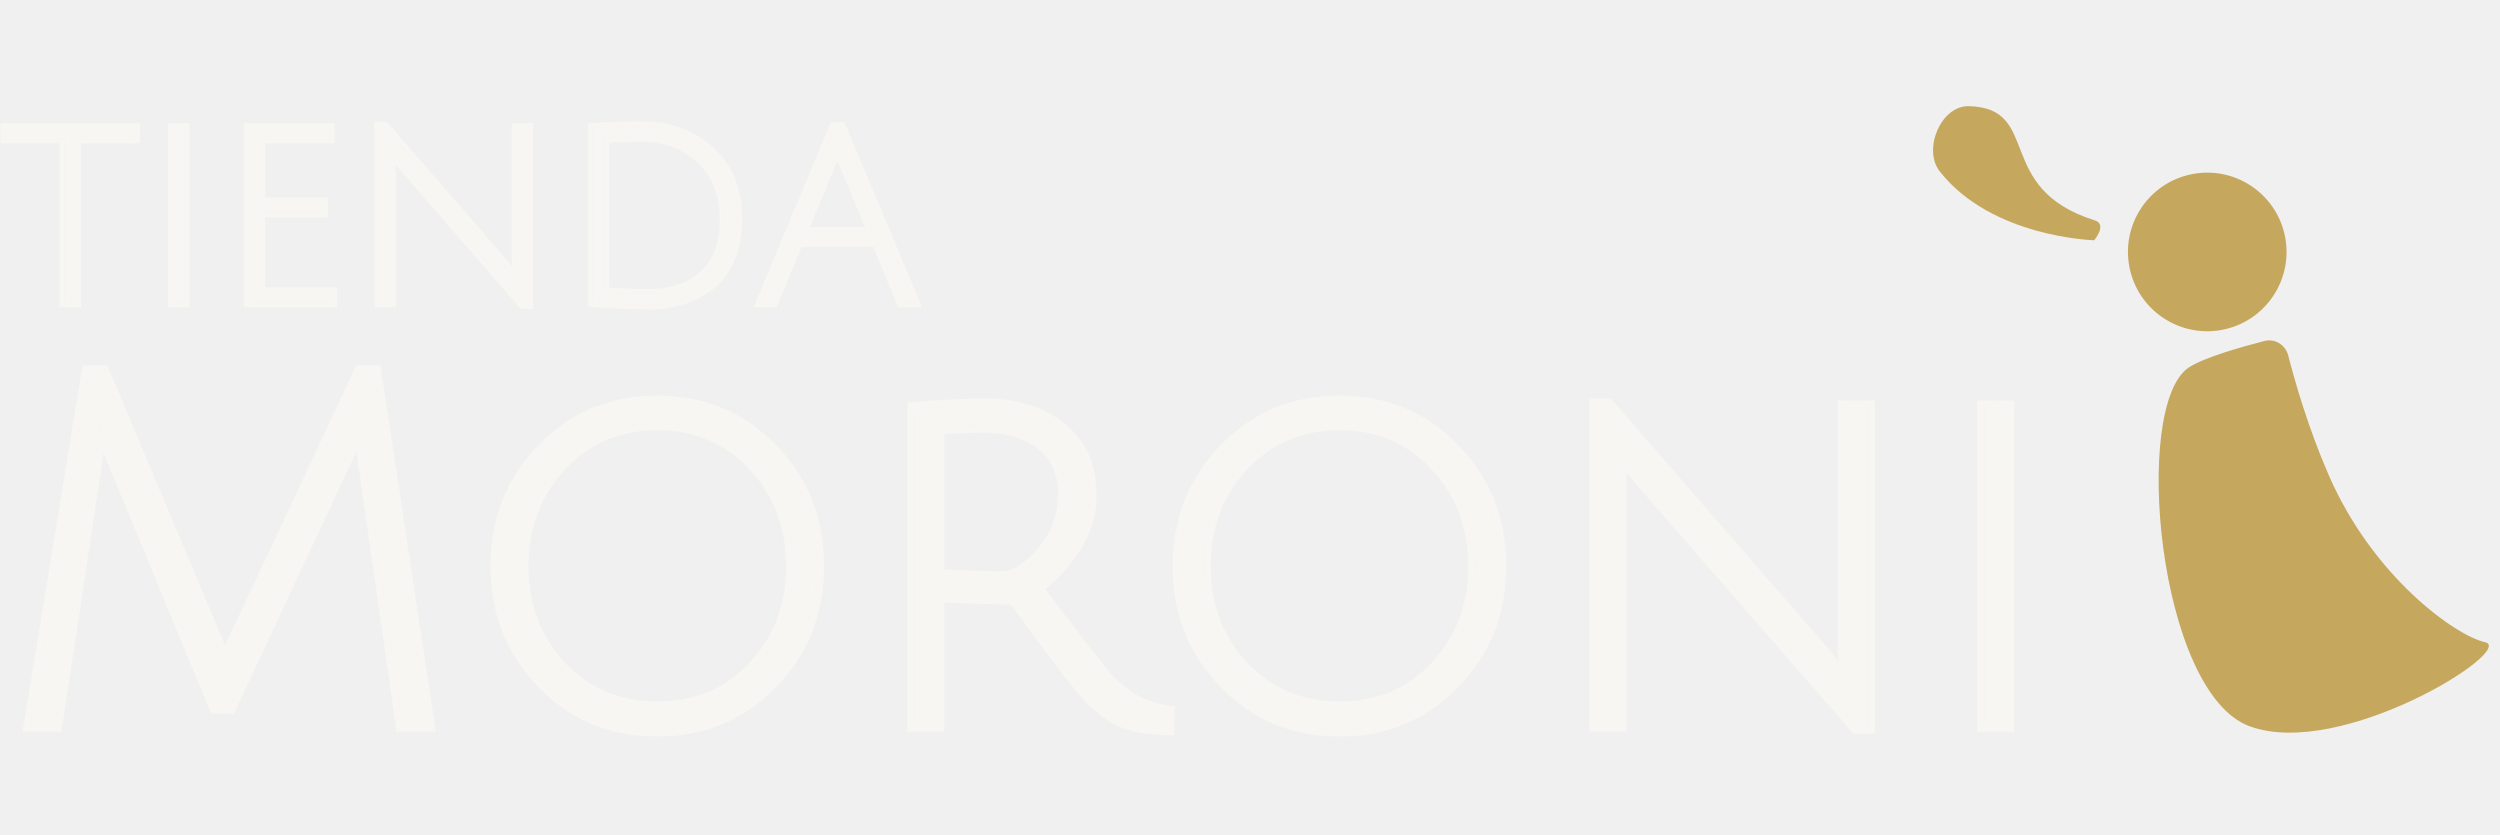
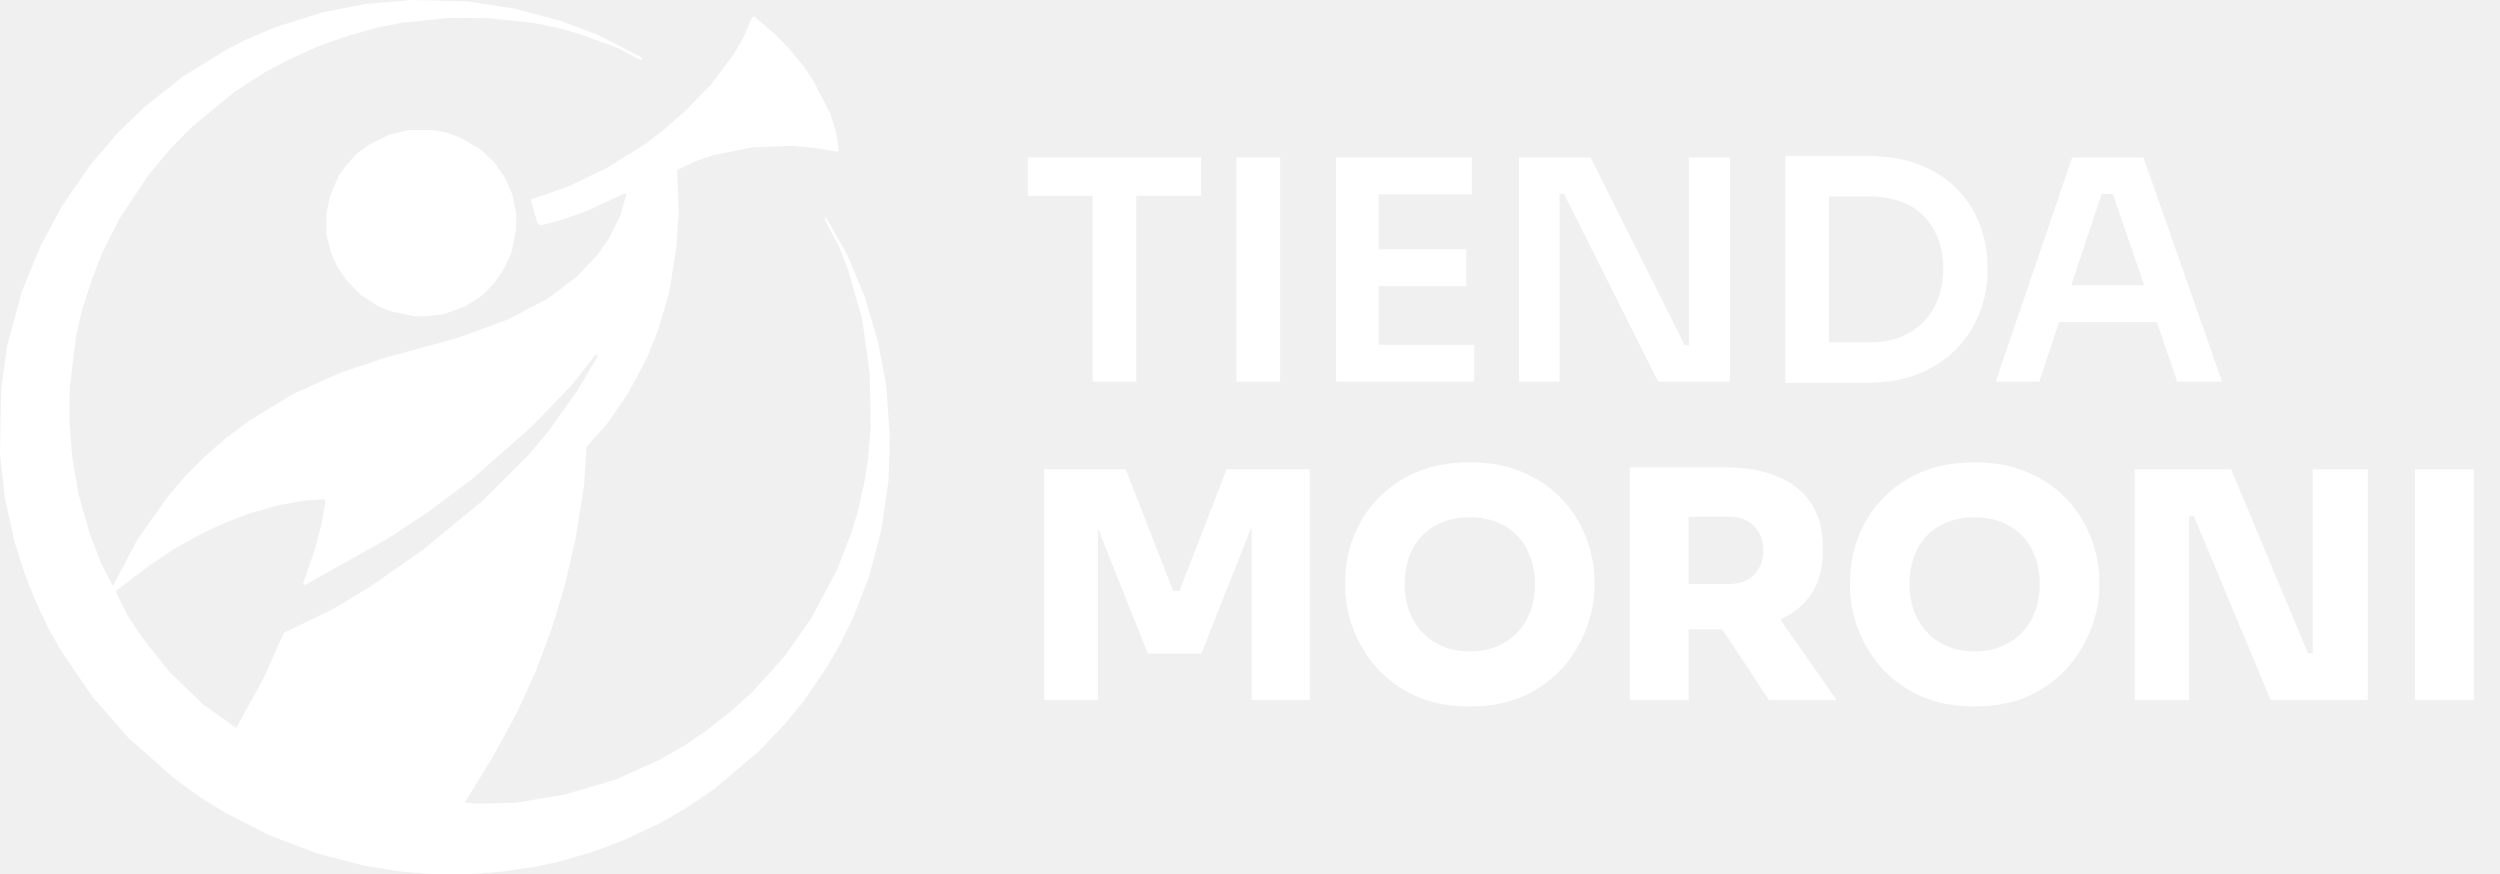
- <svg xmlns="http://www.w3.org/2000/svg" width="1025" height="342" viewBox="0 0 1025 342" fill="none">
-   <circle cx="904.972" cy="103.298" r="32.511" transform="rotate(-14.0673 904.972 103.298)" fill="#C6A75E" />
-   <path d="M938.176 145.75C937.071 141.431 932.746 138.694 928.428 139.803C919.003 142.223 903.701 146.559 897.484 150.613C873.978 165.944 884.602 283.967 922.36 297.779C960.117 311.591 1032.01 266.211 1018.84 263.293C1006.84 260.632 972.991 236.639 954.778 194.812C946.325 175.399 940.835 156.139 938.176 145.75Z" fill="#C6A75E" />
-   <path d="M858.823 90.326C864.121 91.982 858.621 98.508 858.621 98.508C858.621 98.508 816.613 97.466 795.282 70.252C788.233 61.259 795.779 43.248 807.202 43.531C837.439 44.281 817.114 77.287 858.823 90.326Z" fill="#C6A75E" />
-   <mask id="path-4-outside-1_1_39" maskUnits="userSpaceOnUse" x="9" y="148.997" width="817" height="153" fill="black">
-     <rect fill="white" x="9" y="148.997" width="817" height="153" />
-     <path d="M94 289.597H88.6L46.8 188.397C44.4 182.797 42.467 177.864 41 173.597L39 188.797L22.6 296.997H12.8L36.4 152.797H42L86.6 258.797C88.867 263.73 90.667 268.397 92 272.797C92.4 271.33 94.467 266.73 98.2 258.997L148 152.797H153.4L175.2 296.997H165.2L149.6 188.397C148.533 181.597 148 176.464 148 172.997C147.867 173.13 147.533 173.797 147 174.997C146.6 176.064 145.8 177.93 144.6 180.597C143.533 183.13 142.4 185.797 141.2 188.597L94 289.597ZM269.486 298.997C250.953 298.997 235.419 292.53 222.886 279.597C210.353 266.664 204.086 250.864 204.086 232.197C204.086 213.397 210.353 197.53 222.886 184.597C235.419 171.664 250.953 165.197 269.486 165.197C288.019 165.197 303.553 171.664 316.086 184.597C328.619 197.53 334.886 213.397 334.886 232.197C334.886 250.864 328.619 266.664 316.086 279.597C303.553 292.53 288.019 298.997 269.486 298.997ZM269.486 173.397C253.486 173.397 240.153 179.064 229.486 190.397C218.953 201.73 213.686 215.664 213.686 232.197C213.686 248.597 218.953 262.464 229.486 273.797C240.153 284.997 253.486 290.597 269.486 290.597C285.619 290.597 298.953 284.997 309.486 273.797C320.019 262.464 325.286 248.597 325.286 232.197C325.286 215.664 320.019 201.73 309.486 190.397C298.953 179.064 285.619 173.397 269.486 173.397ZM374.977 296.997V167.797C386.443 166.864 396.177 166.397 404.177 166.397C416.443 166.397 426.577 169.597 434.577 175.997C442.577 182.264 446.577 191.264 446.577 202.997C446.577 210.864 444.31 218.13 439.777 224.797C435.243 231.464 430.11 236.864 424.377 240.997C440.243 262.064 450.043 274.664 453.777 278.797C461.377 286.664 469.643 291.13 478.577 292.197L478.377 298.397C470.91 298.264 464.843 297.197 460.177 295.197C455.51 293.064 450.843 289.53 446.177 284.597C441.643 279.664 431.577 266.397 415.977 244.797C405.177 244.797 394.577 244.464 384.177 243.797V296.997H374.977ZM410.977 237.197C416.177 237.197 421.777 233.73 427.777 226.797C433.777 219.864 436.777 211.797 436.777 202.597C436.777 193.397 433.643 186.397 427.377 181.597C421.11 176.797 412.977 174.397 402.977 174.397C397.643 174.397 391.377 174.664 384.177 175.197V236.197C393.777 236.864 402.71 237.197 410.977 237.197ZM549.173 298.997C530.64 298.997 515.107 292.53 502.573 279.597C490.04 266.664 483.773 250.864 483.773 232.197C483.773 213.397 490.04 197.53 502.573 184.597C515.107 171.664 530.64 165.197 549.173 165.197C567.707 165.197 583.24 171.664 595.773 184.597C608.307 197.53 614.573 213.397 614.573 232.197C614.573 250.864 608.307 266.664 595.773 279.597C583.24 292.53 567.707 298.997 549.173 298.997ZM549.173 173.397C533.173 173.397 519.84 179.064 509.173 190.397C498.64 201.73 493.373 215.664 493.373 232.197C493.373 248.597 498.64 262.464 509.173 273.797C519.84 284.997 533.173 290.597 549.173 290.597C565.307 290.597 578.64 284.997 589.173 273.797C599.707 262.464 604.973 248.597 604.973 232.197C604.973 215.664 599.707 201.73 589.173 190.397C578.64 179.064 565.307 173.397 549.173 173.397ZM654.664 296.997V166.397H659.064L744.264 264.397C747.331 267.864 750.131 271.33 752.664 274.797C755.331 278.13 756.731 279.864 756.864 279.997C756.597 276.797 756.464 270.53 756.464 261.197V167.197H765.664V297.797H761.264L674.464 198.197L663.464 184.797C663.731 187.464 663.864 193.73 663.864 203.597V296.997H654.664ZM813.648 296.997V167.197H822.848V296.997H813.648Z" />
-   </mask>
-   <path d="M94 289.597H88.6L46.8 188.397C44.4 182.797 42.467 177.864 41 173.597L39 188.797L22.6 296.997H12.8L36.4 152.797H42L86.6 258.797C88.867 263.73 90.667 268.397 92 272.797C92.4 271.33 94.467 266.73 98.2 258.997L148 152.797H153.4L175.2 296.997H165.2L149.6 188.397C148.533 181.597 148 176.464 148 172.997C147.867 173.13 147.533 173.797 147 174.997C146.6 176.064 145.8 177.93 144.6 180.597C143.533 183.13 142.4 185.797 141.2 188.597L94 289.597ZM269.486 298.997C250.953 298.997 235.419 292.53 222.886 279.597C210.353 266.664 204.086 250.864 204.086 232.197C204.086 213.397 210.353 197.53 222.886 184.597C235.419 171.664 250.953 165.197 269.486 165.197C288.019 165.197 303.553 171.664 316.086 184.597C328.619 197.53 334.886 213.397 334.886 232.197C334.886 250.864 328.619 266.664 316.086 279.597C303.553 292.53 288.019 298.997 269.486 298.997ZM269.486 173.397C253.486 173.397 240.153 179.064 229.486 190.397C218.953 201.73 213.686 215.664 213.686 232.197C213.686 248.597 218.953 262.464 229.486 273.797C240.153 284.997 253.486 290.597 269.486 290.597C285.619 290.597 298.953 284.997 309.486 273.797C320.019 262.464 325.286 248.597 325.286 232.197C325.286 215.664 320.019 201.73 309.486 190.397C298.953 179.064 285.619 173.397 269.486 173.397ZM374.977 296.997V167.797C386.443 166.864 396.177 166.397 404.177 166.397C416.443 166.397 426.577 169.597 434.577 175.997C442.577 182.264 446.577 191.264 446.577 202.997C446.577 210.864 444.31 218.13 439.777 224.797C435.243 231.464 430.11 236.864 424.377 240.997C440.243 262.064 450.043 274.664 453.777 278.797C461.377 286.664 469.643 291.13 478.577 292.197L478.377 298.397C470.91 298.264 464.843 297.197 460.177 295.197C455.51 293.064 450.843 289.53 446.177 284.597C441.643 279.664 431.577 266.397 415.977 244.797C405.177 244.797 394.577 244.464 384.177 243.797V296.997H374.977ZM410.977 237.197C416.177 237.197 421.777 233.73 427.777 226.797C433.777 219.864 436.777 211.797 436.777 202.597C436.777 193.397 433.643 186.397 427.377 181.597C421.11 176.797 412.977 174.397 402.977 174.397C397.643 174.397 391.377 174.664 384.177 175.197V236.197C393.777 236.864 402.71 237.197 410.977 237.197ZM549.173 298.997C530.64 298.997 515.107 292.53 502.573 279.597C490.04 266.664 483.773 250.864 483.773 232.197C483.773 213.397 490.04 197.53 502.573 184.597C515.107 171.664 530.64 165.197 549.173 165.197C567.707 165.197 583.24 171.664 595.773 184.597C608.307 197.53 614.573 213.397 614.573 232.197C614.573 250.864 608.307 266.664 595.773 279.597C583.24 292.53 567.707 298.997 549.173 298.997ZM549.173 173.397C533.173 173.397 519.84 179.064 509.173 190.397C498.64 201.73 493.373 215.664 493.373 232.197C493.373 248.597 498.64 262.464 509.173 273.797C519.84 284.997 533.173 290.597 549.173 290.597C565.307 290.597 578.64 284.997 589.173 273.797C599.707 262.464 604.973 248.597 604.973 232.197C604.973 215.664 599.707 201.73 589.173 190.397C578.64 179.064 565.307 173.397 549.173 173.397ZM654.664 296.997V166.397H659.064L744.264 264.397C747.331 267.864 750.131 271.33 752.664 274.797C755.331 278.13 756.731 279.864 756.864 279.997C756.597 276.797 756.464 270.53 756.464 261.197V167.197H765.664V297.797H761.264L674.464 198.197L663.464 184.797C663.731 187.464 663.864 193.73 663.864 203.597V296.997H654.664ZM813.648 296.997V167.197H822.848V296.997H813.648Z" fill="#F8F6F2" />
-   <path d="M94 289.597V292.597H95.909L96.718 290.867L94 289.597ZM88.6 289.597L85.827 290.742L86.593 292.597H88.6V289.597ZM46.8 188.397L49.573 187.252L49.565 187.234L49.557 187.215L46.8 188.397ZM41 173.597L43.837 172.622L38.026 173.206L41 173.597ZM39 188.797L41.966 189.247L41.971 189.218L41.974 189.188L39 188.797ZM22.6 296.997V299.997H25.18L25.566 297.447L22.6 296.997ZM12.8 296.997L9.839 296.513L9.269 299.997H12.8V296.997ZM36.4 152.797V149.797H33.851L33.439 152.313L36.4 152.797ZM42 152.797L44.765 151.634L43.992 149.797H42V152.797ZM86.6 258.797L83.835 259.961L83.854 260.005L83.874 260.05L86.6 258.797ZM92 272.797L89.129 273.667L92.152 283.642L94.894 273.586L92 272.797ZM98.2 258.997L100.902 260.301L100.909 260.286L100.916 260.271L98.2 258.997ZM148 152.797V149.797H146.093L145.284 151.523L148 152.797ZM153.4 152.797L156.366 152.349L155.981 149.797H153.4V152.797ZM175.2 296.997V299.997H178.688L178.166 296.549L175.2 296.997ZM165.2 296.997L162.23 297.424L162.6 299.997H165.2V296.997ZM149.6 188.397L152.57 187.971L152.567 187.951L152.564 187.932L149.6 188.397ZM148 172.997H151V165.754L145.879 170.876L148 172.997ZM147 174.997L144.259 173.779L144.222 173.86L144.191 173.944L147 174.997ZM144.6 180.597L141.864 179.366L141.849 179.399L141.835 179.433L144.6 180.597ZM141.2 188.597L143.918 189.867L143.938 189.823L143.957 189.779L141.2 188.597ZM94 289.597V286.597H88.6V289.597V292.597H94V289.597ZM88.6 289.597L91.373 288.452L49.573 187.252L46.8 188.397L44.027 189.542L85.827 290.742L88.6 289.597ZM46.8 188.397L49.557 187.215C47.177 181.661 45.273 176.799 43.837 172.622L41 173.597L38.163 174.572C39.66 178.928 41.623 183.933 44.043 189.579L46.8 188.397ZM41 173.597L38.026 173.206L36.026 188.406L39 188.797L41.974 189.188L43.974 173.988L41 173.597ZM39 188.797L36.034 188.348L19.634 296.548L22.6 296.997L25.566 297.447L41.966 189.247L39 188.797ZM22.6 296.997V293.997H12.8V296.997V299.997H22.6V296.997ZM12.8 296.997L15.761 297.482L39.361 153.282L36.4 152.797L33.439 152.313L9.839 296.513L12.8 296.997ZM36.4 152.797V155.797H42V152.797V149.797H36.4V152.797ZM42 152.797L39.235 153.961L83.835 259.961L86.6 258.797L89.365 257.634L44.765 151.634L42 152.797ZM86.6 258.797L83.874 260.05C86.094 264.88 87.841 269.419 89.129 273.667L92 272.797L94.871 271.927C93.492 267.376 91.64 262.581 89.326 257.545L86.6 258.797ZM92 272.797L94.894 273.586C95.021 273.122 95.53 271.829 96.587 269.477C97.603 267.213 99.04 264.158 100.902 260.301L98.2 258.997L95.498 257.693C93.627 261.57 92.163 264.681 91.114 267.018C90.104 269.266 89.379 271.005 89.106 272.008L92 272.797ZM98.2 258.997L100.916 260.271L150.716 154.071L148 152.797L145.284 151.523L95.484 257.723L98.2 258.997ZM148 152.797V155.797H153.4V152.797V149.797H148V152.797ZM153.4 152.797L150.434 153.246L172.234 297.446L175.2 296.997L178.166 296.549L156.366 152.349L153.4 152.797ZM175.2 296.997V293.997H165.2V296.997V299.997H175.2V296.997ZM165.2 296.997L168.17 296.571L152.57 187.971L149.6 188.397L146.63 188.824L162.23 297.424L165.2 296.997ZM149.6 188.397L152.564 187.932C151.503 181.167 151 176.222 151 172.997H148H145C145 176.706 145.564 182.027 146.636 188.862L149.6 188.397ZM148 172.997L145.879 170.876C145.541 171.214 145.325 171.592 145.271 171.686C145.167 171.864 145.064 172.061 144.967 172.255C144.77 172.649 144.532 173.163 144.259 173.779L147 174.997L149.741 176.216C150.001 175.631 150.197 175.212 150.333 174.939C150.403 174.8 150.441 174.73 150.454 174.709C150.46 174.698 150.445 174.724 150.413 174.772C150.394 174.799 150.294 174.946 150.121 175.118L148 172.997ZM147 174.997L144.191 173.944C143.829 174.909 143.066 176.695 141.864 179.366L144.6 180.597L147.336 181.828C148.534 179.166 149.371 177.218 149.809 176.05L147 174.997ZM144.6 180.597L141.835 179.433C140.771 181.96 139.64 184.621 138.443 187.415L141.2 188.597L143.957 189.779C145.16 186.974 146.296 184.301 147.365 181.761L144.6 180.597ZM141.2 188.597L138.482 187.327L91.282 288.327L94 289.597L96.718 290.867L143.918 189.867L141.2 188.597ZM222.886 279.597L225.04 277.509L222.886 279.597ZM222.886 184.597L225.04 186.685V186.685L222.886 184.597ZM316.086 184.597L318.24 182.509V182.509L316.086 184.597ZM316.086 279.597L318.24 281.685V281.685L316.086 279.597ZM229.486 190.397L227.301 188.341L227.295 188.348L227.288 188.355L229.486 190.397ZM229.486 273.797L227.288 275.839L227.301 275.853L227.314 275.866L229.486 273.797ZM309.486 273.797L311.671 275.852L311.677 275.846L311.683 275.839L309.486 273.797ZM309.486 190.397L311.683 188.355V188.355L309.486 190.397ZM269.486 298.997V295.997C251.738 295.997 236.99 289.841 225.04 277.509L222.886 279.597L220.732 281.685C233.848 295.22 250.167 301.997 269.486 301.997V298.997ZM222.886 279.597L225.04 277.509C213.071 265.158 207.086 250.116 207.086 232.197H204.086H201.086C201.086 251.612 207.634 268.17 220.732 281.685L222.886 279.597ZM204.086 232.197H207.086C207.086 214.139 213.075 199.032 225.04 186.685L222.886 184.597L220.732 182.509C207.63 196.029 201.086 212.656 201.086 232.197H204.086ZM222.886 184.597L225.04 186.685C236.99 174.353 251.738 168.197 269.486 168.197V165.197V162.197C250.167 162.197 233.848 168.974 220.732 182.509L222.886 184.597ZM269.486 165.197V168.197C287.234 168.197 301.982 174.353 313.932 186.685L316.086 184.597L318.24 182.509C305.124 168.974 288.805 162.197 269.486 162.197V165.197ZM316.086 184.597L313.932 186.685C325.897 199.032 331.886 214.139 331.886 232.197H334.886H337.886C337.886 212.656 331.342 196.029 318.24 182.509L316.086 184.597ZM334.886 232.197H331.886C331.886 250.116 325.901 265.158 313.932 277.509L316.086 279.597L318.24 281.685C331.338 268.17 337.886 251.612 337.886 232.197H334.886ZM316.086 279.597L313.932 277.509C301.982 289.841 287.234 295.997 269.486 295.997V298.997V301.997C288.805 301.997 305.124 295.22 318.24 281.685L316.086 279.597ZM269.486 173.397V170.397C252.685 170.397 238.553 176.387 227.301 188.341L229.486 190.397L231.671 192.453C241.753 181.741 254.287 176.397 269.486 176.397V173.397ZM229.486 190.397L227.288 188.355C216.202 200.283 210.686 214.963 210.686 232.197H213.686H216.686C216.686 216.365 221.703 203.177 231.683 192.439L229.486 190.397ZM213.686 232.197H210.686C210.686 249.305 216.206 263.916 227.288 275.839L229.486 273.797L231.683 271.755C221.699 261.012 216.686 247.889 216.686 232.197H213.686ZM229.486 273.797L227.314 275.866C238.568 287.683 252.697 293.597 269.486 293.597V290.597V287.597C254.275 287.597 241.737 282.311 231.658 271.728L229.486 273.797ZM269.486 290.597V293.597C286.401 293.597 300.54 287.688 311.671 275.852L309.486 273.797L307.301 271.742C297.365 282.306 284.838 287.597 269.486 287.597V290.597ZM309.486 273.797L311.683 275.839C322.766 263.916 328.286 249.305 328.286 232.197H325.286H322.286C322.286 247.889 317.273 261.012 307.288 271.755L309.486 273.797ZM325.286 232.197H328.286C328.286 214.963 322.77 200.283 311.683 188.355L309.486 190.397L307.288 192.439C317.269 203.177 322.286 216.365 322.286 232.197H325.286ZM309.486 190.397L311.683 188.355C300.556 176.382 286.413 170.397 269.486 170.397V173.397V176.397C284.826 176.397 297.35 181.746 307.288 192.439L309.486 190.397ZM374.977 296.997H371.977V299.997H374.977V296.997ZM374.977 167.797L374.733 164.807L371.977 165.031V167.797H374.977ZM434.577 175.997L432.702 178.34L432.714 178.349L432.727 178.359L434.577 175.997ZM439.777 224.797L442.257 226.484V226.484L439.777 224.797ZM424.377 240.997L422.622 238.564L420.137 240.355L421.98 242.802L424.377 240.997ZM453.777 278.797L451.55 280.808L451.584 280.845L451.619 280.882L453.777 278.797ZM478.577 292.197L481.575 292.294L481.664 289.544L478.932 289.218L478.577 292.197ZM478.377 298.397L478.323 301.397L481.28 301.449L481.375 298.494L478.377 298.397ZM460.177 295.197L458.929 297.926L458.962 297.94L458.995 297.955L460.177 295.197ZM446.177 284.597L443.968 286.627L443.982 286.643L443.997 286.659L446.177 284.597ZM415.977 244.797L418.409 243.041L417.51 241.797H415.977V244.797ZM384.177 243.797L384.368 240.803L381.177 240.599V243.797H384.177ZM384.177 296.997V299.997H387.177V296.997H384.177ZM427.777 226.797L425.508 224.834V224.834L427.777 226.797ZM427.377 181.597L429.201 179.215V179.215L427.377 181.597ZM384.177 175.197L383.955 172.205L381.177 172.411V175.197H384.177ZM384.177 236.197H381.177V238.996L383.969 239.19L384.177 236.197ZM374.977 296.997H377.977V167.797H374.977H371.977V296.997H374.977ZM374.977 167.797L375.22 170.787C386.637 169.858 396.284 169.397 404.177 169.397V166.397V163.397C396.069 163.397 386.249 163.87 374.733 164.807L374.977 167.797ZM404.177 166.397V169.397C415.901 169.397 425.334 172.445 432.702 178.34L434.577 175.997L436.451 173.655C427.819 166.749 416.985 163.397 404.177 163.397V166.397ZM434.577 175.997L432.727 178.359C439.883 183.964 443.577 192.025 443.577 202.997H446.577H449.577C449.577 190.503 445.27 180.563 436.427 173.635L434.577 175.997ZM446.577 202.997H443.577C443.577 210.246 441.5 216.928 437.296 223.11L439.777 224.797L442.257 226.484C447.12 219.333 449.577 211.481 449.577 202.997H446.577ZM439.777 224.797L437.296 223.11C432.932 229.528 428.035 234.661 422.622 238.564L424.377 240.997L426.131 243.431C432.185 239.066 437.555 233.4 442.257 226.484L439.777 224.797ZM424.377 240.997L421.98 242.802C437.808 263.817 447.705 276.55 451.55 280.808L453.777 278.797L456.003 276.786C452.382 272.777 442.679 260.311 426.773 239.192L424.377 240.997ZM453.777 278.797L451.619 280.882C459.592 289.134 468.463 294.011 478.221 295.176L478.577 292.197L478.932 289.218C470.823 288.25 463.161 284.194 455.934 276.713L453.777 278.797ZM478.577 292.197L475.578 292.1L475.378 298.3L478.377 298.397L481.375 298.494L481.575 292.294L478.577 292.197ZM478.377 298.397L478.43 295.398C471.185 295.268 465.542 294.233 461.358 292.44L460.177 295.197L458.995 297.955C464.145 300.162 470.635 301.259 478.323 301.397L478.377 298.397ZM460.177 295.197L461.424 292.469C457.201 290.538 452.839 287.275 448.356 282.536L446.177 284.597L443.997 286.659C448.848 291.786 453.819 295.589 458.929 297.926L460.177 295.197ZM446.177 284.597L448.386 282.567C443.999 277.793 434.047 264.694 418.409 243.041L415.977 244.797L413.545 246.554C429.106 268.1 439.288 281.534 443.968 286.627L446.177 284.597ZM415.977 244.797V241.797C405.238 241.797 394.702 241.466 384.368 240.803L384.177 243.797L383.985 246.791C394.451 247.462 405.115 247.797 415.977 247.797V244.797ZM384.177 243.797H381.177V296.997H384.177H387.177V243.797H384.177ZM384.177 296.997V293.997H374.977V296.997V299.997H384.177V296.997ZM410.977 237.197V240.197C417.522 240.197 423.885 235.878 430.045 228.76L427.777 226.797L425.508 224.834C419.668 231.583 414.831 234.197 410.977 234.197V237.197ZM427.777 226.797L430.045 228.76C436.519 221.28 439.777 212.515 439.777 202.597H436.777H433.777C433.777 211.079 431.034 218.448 425.508 224.834L427.777 226.797ZM436.777 202.597H439.777C439.777 192.638 436.337 184.682 429.201 179.215L427.377 181.597L425.552 183.979C430.949 188.113 433.777 194.156 433.777 202.597H436.777ZM427.377 181.597L429.201 179.215C422.285 173.918 413.458 171.397 402.977 171.397V174.397V177.397C412.495 177.397 419.935 179.676 425.552 183.979L427.377 181.597ZM402.977 174.397V171.397C397.549 171.397 391.205 171.668 383.955 172.205L384.177 175.197L384.398 178.189C391.548 177.659 397.738 177.397 402.977 177.397V174.397ZM384.177 175.197H381.177V236.197H384.177H387.177V175.197H384.177ZM384.177 236.197L383.969 239.19C393.627 239.861 402.63 240.197 410.977 240.197V237.197V234.197C402.789 234.197 393.926 233.867 384.384 233.204L384.177 236.197ZM502.573 279.597L504.728 277.509L502.573 279.597ZM502.573 184.597L504.728 186.685V186.685L502.573 184.597ZM595.773 184.597L597.928 182.509V182.509L595.773 184.597ZM595.773 279.597L597.928 281.685V281.685L595.773 279.597ZM509.173 190.397L506.989 188.341L506.982 188.348L506.976 188.355L509.173 190.397ZM509.173 273.797L506.976 275.839L506.988 275.853L507.001 275.866L509.173 273.797ZM589.173 273.797L591.359 275.852L591.365 275.846L591.371 275.839L589.173 273.797ZM589.173 190.397L591.371 188.355V188.355L589.173 190.397ZM549.173 298.997V295.997C531.426 295.997 516.678 289.841 504.728 277.509L502.573 279.597L500.419 281.685C513.536 295.22 529.855 301.997 549.173 301.997V298.997ZM502.573 279.597L504.728 277.509C492.758 265.158 486.773 250.116 486.773 232.197H483.773H480.773C480.773 251.612 487.322 268.17 500.419 281.685L502.573 279.597ZM483.773 232.197H486.773C486.773 214.139 492.763 199.032 504.728 186.685L502.573 184.597L500.419 182.509C487.318 196.029 480.773 212.656 480.773 232.197H483.773ZM502.573 184.597L504.728 186.685C516.678 174.353 531.426 168.197 549.173 168.197V165.197V162.197C529.855 162.197 513.536 168.974 500.419 182.509L502.573 184.597ZM549.173 165.197V168.197C566.921 168.197 581.669 174.353 593.619 186.685L595.773 184.597L597.928 182.509C584.811 168.974 568.492 162.197 549.173 162.197V165.197ZM595.773 184.597L593.619 186.685C605.584 199.032 611.573 214.139 611.573 232.197H614.573H617.573C617.573 212.656 611.029 196.029 597.928 182.509L595.773 184.597ZM614.573 232.197H611.573C611.573 250.116 605.589 265.158 593.619 277.509L595.773 279.597L597.928 281.685C611.025 268.17 617.573 251.612 617.573 232.197H614.573ZM595.773 279.597L593.619 277.509C581.669 289.841 566.921 295.997 549.173 295.997V298.997V301.997C568.492 301.997 584.811 295.22 597.928 281.685L595.773 279.597ZM549.173 173.397V170.397C532.372 170.397 518.24 176.387 506.989 188.341L509.173 190.397L511.358 192.453C521.44 181.741 533.974 176.397 549.173 176.397V173.397ZM509.173 190.397L506.976 188.355C495.889 200.283 490.373 214.963 490.373 232.197H493.373H496.373C496.373 216.365 501.391 203.177 511.371 192.439L509.173 190.397ZM493.373 232.197H490.373C490.373 249.305 495.894 263.916 506.976 275.839L509.173 273.797L511.371 271.755C501.386 261.012 496.373 247.889 496.373 232.197H493.373ZM509.173 273.797L507.001 275.866C518.256 287.683 532.384 293.597 549.173 293.597V290.597V287.597C533.963 287.597 521.425 282.311 511.346 271.728L509.173 273.797ZM549.173 290.597V293.597C566.089 293.597 580.228 287.688 591.359 275.852L589.173 273.797L586.988 271.742C577.052 282.306 564.525 287.597 549.173 287.597V290.597ZM589.173 273.797L591.371 275.839C602.453 263.916 607.973 249.305 607.973 232.197H604.973H601.973C601.973 247.889 596.961 261.012 586.976 271.755L589.173 273.797ZM604.973 232.197H607.973C607.973 214.963 602.458 200.283 591.371 188.355L589.173 190.397L586.976 192.439C596.956 203.177 601.973 216.365 601.973 232.197H604.973ZM589.173 190.397L591.371 188.355C580.243 176.382 566.1 170.397 549.173 170.397V173.397V176.397C564.513 176.397 577.037 181.746 586.976 192.439L589.173 190.397ZM654.664 296.997H651.664V299.997H654.664V296.997ZM654.664 166.397V163.397H651.664V166.397H654.664ZM659.064 166.397L661.328 164.429L660.431 163.397H659.064V166.397ZM744.264 264.397L742 266.365L742.009 266.375L742.017 266.385L744.264 264.397ZM752.664 274.797L750.242 276.567L750.281 276.62L750.321 276.671L752.664 274.797ZM756.864 279.997L754.743 282.118L760.534 287.91L759.854 279.748L756.864 279.997ZM756.464 167.197V164.197H753.464V167.197H756.464ZM765.664 167.197H768.664V164.197H765.664V167.197ZM765.664 297.797V300.797H768.664V297.797H765.664ZM761.264 297.797L759.002 299.768L759.899 300.797H761.264V297.797ZM674.464 198.197L672.145 200.101L672.173 200.135L672.202 200.168L674.464 198.197ZM663.464 184.797L665.783 182.894L659.492 175.231L660.479 185.096L663.464 184.797ZM663.864 296.997V299.997H666.864V296.997H663.864ZM654.664 296.997H657.664V166.397H654.664H651.664V296.997H654.664ZM654.664 166.397V169.397H659.064V166.397V163.397H654.664V166.397ZM659.064 166.397L656.8 168.365L742 266.365L744.264 264.397L746.528 262.429L661.328 164.429L659.064 166.397ZM744.264 264.397L742.017 266.385C745.027 269.787 747.768 273.181 750.242 276.567L752.664 274.797L755.086 273.027C752.494 269.48 749.635 265.941 746.511 262.409L744.264 264.397ZM752.664 274.797L750.321 276.671C751.656 278.339 752.676 279.61 753.38 280.482C753.732 280.918 754.009 281.258 754.208 281.501C754.338 281.66 754.576 281.952 754.743 282.118L756.864 279.997L758.985 277.876C759.085 277.976 759.098 278.001 758.845 277.693C758.661 277.469 758.396 277.143 758.048 276.712C757.352 275.851 756.339 274.589 755.007 272.923L752.664 274.797ZM756.864 279.997L759.854 279.748C759.599 276.692 759.464 270.548 759.464 261.197H756.464H753.464C753.464 270.513 753.596 276.902 753.874 280.246L756.864 279.997ZM756.464 261.197H759.464V167.197H756.464H753.464V261.197H756.464ZM756.464 167.197V170.197H765.664V167.197V164.197H756.464V167.197ZM765.664 167.197H762.664V297.797H765.664H768.664V167.197H765.664ZM765.664 297.797V294.797H761.264V297.797V300.797H765.664V297.797ZM761.264 297.797L763.526 295.826L676.726 196.226L674.464 198.197L672.202 200.168L759.002 299.768L761.264 297.797ZM674.464 198.197L676.783 196.294L665.783 182.894L663.464 184.797L661.145 186.701L672.145 200.101L674.464 198.197ZM663.464 184.797L660.479 185.096C660.728 187.582 660.864 193.683 660.864 203.597H663.864H666.864C666.864 193.778 666.734 187.346 666.449 184.499L663.464 184.797ZM663.864 203.597H660.864V296.997H663.864H666.864V203.597H663.864ZM663.864 296.997V293.997H654.664V296.997V299.997H663.864V296.997ZM813.648 296.997H810.648V299.997H813.648V296.997ZM813.648 167.197V164.197H810.648V167.197H813.648ZM822.848 167.197H825.848V164.197H822.848V167.197ZM822.848 296.997V299.997H825.848V296.997H822.848ZM813.648 296.997H816.648V167.197H813.648H810.648V296.997H813.648ZM813.648 167.197V170.197H822.848V167.197V164.197H813.648V167.197ZM822.848 167.197H819.848V296.997H822.848H825.848V167.197H822.848ZM822.848 296.997V293.997H813.648V296.997V299.997H822.848V296.997Z" fill="#F8F6F2" mask="url(#path-4-outside-1_1_39)" />
-   <mask id="path-6-outside-2_1_39" maskUnits="userSpaceOnUse" x="0" y="48.997" width="379" height="78" fill="black">
-     <rect fill="white" y="48.997" width="379" height="78" />
-     <path d="M26.4 56.697H2.2V52.497H55.4V56.697H31.2V123.997H26.4V56.697ZM70.817 123.997V52.497H75.617V123.997H70.817ZM101.97 123.997V52.497H135.17V56.697H106.77V82.997H132.47V87.097H106.77V119.797H136.27V123.997H101.97ZM160.085 63.897L160.285 72.397V123.997H155.485V51.897H157.685L204.785 106.197C207.985 109.997 210.452 113.03 212.185 115.297C211.918 112.097 211.785 108.43 211.785 104.297V52.497H216.585V124.597H214.385L166.385 69.297C163.052 65.497 160.918 62.964 159.985 61.697L160.085 63.897ZM265.885 120.497C275.285 120.497 282.818 117.964 288.485 112.897C294.218 107.764 297.085 100.064 297.085 89.797C297.085 79.531 293.852 71.364 287.385 65.297C280.985 59.23 273.052 56.197 263.585 56.197C257.518 56.197 252.252 56.364 247.785 56.697V119.697C252.118 120.23 258.152 120.497 265.885 120.497ZM263.585 51.797C274.585 51.797 283.785 55.23 291.185 62.097C298.585 68.897 302.285 78.164 302.285 89.897C302.285 95.831 301.318 101.097 299.385 105.697C297.518 110.23 294.918 113.864 291.585 116.597C284.718 122.13 276.152 124.897 265.885 124.897C259.152 124.897 251.518 124.53 242.985 123.797V52.497C249.785 52.031 256.652 51.797 263.585 51.797ZM327.352 99.197L317.052 123.997H311.952L342.052 51.997H344.852L375.052 123.997H369.652L359.352 99.197H327.352ZM343.152 59.997C343.085 60.064 342.952 60.464 342.752 61.197C341.818 64.064 340.918 66.497 340.052 68.497L329.052 95.097H357.652L346.652 68.597C344.318 63.531 343.152 60.664 343.152 59.997Z" />
-   </mask>
-   <path d="M26.4 56.697H2.2V52.497H55.4V56.697H31.2V123.997H26.4V56.697ZM70.817 123.997V52.497H75.617V123.997H70.817ZM101.97 123.997V52.497H135.17V56.697H106.77V82.997H132.47V87.097H106.77V119.797H136.27V123.997H101.97ZM160.085 63.897L160.285 72.397V123.997H155.485V51.897H157.685L204.785 106.197C207.985 109.997 210.452 113.03 212.185 115.297C211.918 112.097 211.785 108.43 211.785 104.297V52.497H216.585V124.597H214.385L166.385 69.297C163.052 65.497 160.918 62.964 159.985 61.697L160.085 63.897ZM265.885 120.497C275.285 120.497 282.818 117.964 288.485 112.897C294.218 107.764 297.085 100.064 297.085 89.797C297.085 79.531 293.852 71.364 287.385 65.297C280.985 59.23 273.052 56.197 263.585 56.197C257.518 56.197 252.252 56.364 247.785 56.697V119.697C252.118 120.23 258.152 120.497 265.885 120.497ZM263.585 51.797C274.585 51.797 283.785 55.23 291.185 62.097C298.585 68.897 302.285 78.164 302.285 89.897C302.285 95.831 301.318 101.097 299.385 105.697C297.518 110.23 294.918 113.864 291.585 116.597C284.718 122.13 276.152 124.897 265.885 124.897C259.152 124.897 251.518 124.53 242.985 123.797V52.497C249.785 52.031 256.652 51.797 263.585 51.797ZM327.352 99.197L317.052 123.997H311.952L342.052 51.997H344.852L375.052 123.997H369.652L359.352 99.197H327.352ZM343.152 59.997C343.085 60.064 342.952 60.464 342.752 61.197C341.818 64.064 340.918 66.497 340.052 68.497L329.052 95.097H357.652L346.652 68.597C344.318 63.531 343.152 60.664 343.152 59.997Z" fill="#F8F6F2" />
-   <path d="M26.4 56.697H28.4V54.697H26.4V56.697ZM2.2 56.697H0.2V58.697H2.2V56.697ZM2.2 52.497V50.497H0.2V52.497H2.2ZM55.4 52.497H57.4V50.497H55.4V52.497ZM55.4 56.697V58.697H57.4V56.697H55.4ZM31.2 56.697V54.697H29.2V56.697H31.2ZM31.2 123.997V125.997H33.2V123.997H31.2ZM26.4 123.997H24.4V125.997H26.4V123.997ZM26.4 56.697V54.697H2.2V56.697V58.697H26.4V56.697ZM2.2 56.697H4.2V52.497H2.2H0.2V56.697H2.2ZM2.2 52.497V54.497H55.4V52.497V50.497H2.2V52.497ZM55.4 52.497H53.4V56.697H55.4H57.4V52.497H55.4ZM55.4 56.697V54.697H31.2V56.697V58.697H55.4V56.697ZM31.2 56.697H29.2V123.997H31.2H33.2V56.697H31.2ZM31.2 123.997V121.997H26.4V123.997V125.997H31.2V123.997ZM26.4 123.997H28.4V56.697H26.4H24.4V123.997H26.4ZM70.817 123.997H68.817V125.997H70.817V123.997ZM70.817 52.497V50.497H68.817V52.497H70.817ZM75.617 52.497H77.617V50.497H75.617V52.497ZM75.617 123.997V125.997H77.617V123.997H75.617ZM70.817 123.997H72.817V52.497H70.817H68.817V123.997H70.817ZM70.817 52.497V54.497H75.617V52.497V50.497H70.817V52.497ZM75.617 52.497H73.617V123.997H75.617H77.617V52.497H75.617ZM75.617 123.997V121.997H70.817V123.997V125.997H75.617V123.997ZM101.97 123.997H99.969V125.997H101.97V123.997ZM101.97 52.497V50.497H99.969V52.497H101.97ZM135.17 52.497H137.17V50.497H135.17V52.497ZM135.17 56.697V58.697H137.17V56.697H135.17ZM106.77 56.697V54.697H104.77V56.697H106.77ZM106.77 82.997H104.77V84.997H106.77V82.997ZM132.47 82.997H134.47V80.997H132.47V82.997ZM132.47 87.097V89.097H134.47V87.097H132.47ZM106.77 87.097V85.097H104.77V87.097H106.77ZM106.77 119.797H104.77V121.797H106.77V119.797ZM136.27 119.797H138.27V117.797H136.27V119.797ZM136.27 123.997V125.997H138.27V123.997H136.27ZM101.97 123.997H103.97V52.497H101.97H99.969V123.997H101.97ZM101.97 52.497V54.497H135.17V52.497V50.497H101.97V52.497ZM135.17 52.497H133.17V56.697H135.17H137.17V52.497H135.17ZM135.17 56.697V54.697H106.77V56.697V58.697H135.17V56.697ZM106.77 56.697H104.77V82.997H106.77H108.77V56.697H106.77ZM106.77 82.997V84.997H132.47V82.997V80.997H106.77V82.997ZM132.47 82.997H130.47V87.097H132.47H134.47V82.997H132.47ZM132.47 87.097V85.097H106.77V87.097V89.097H132.47V87.097ZM106.77 87.097H104.77V119.797H106.77H108.77V87.097H106.77ZM106.77 119.797V121.797H136.27V119.797V117.797H106.77V119.797ZM136.27 119.797H134.27V123.997H136.27H138.27V119.797H136.27ZM136.27 123.997V121.997H101.97V123.997V125.997H136.27V123.997ZM160.085 63.897L162.085 63.85L162.084 63.828L162.083 63.806L160.085 63.897ZM160.285 72.397H162.285V72.374L162.285 72.35L160.285 72.397ZM160.285 123.997V125.997H162.285V123.997H160.285ZM155.485 123.997H153.485V125.997H155.485V123.997ZM155.485 51.897V49.897H153.485V51.897H155.485ZM157.685 51.897L159.196 50.587L158.598 49.897H157.685V51.897ZM204.785 106.197L206.315 104.909L206.306 104.898L206.296 104.887L204.785 106.197ZM212.185 115.297L210.596 116.512L214.745 121.938L214.178 115.131L212.185 115.297ZM211.785 52.497V50.497H209.785V52.497H211.785ZM216.585 52.497H218.585V50.497H216.585V52.497ZM216.585 124.597V126.597H218.585V124.597H216.585ZM214.385 124.597L212.875 125.908L213.473 126.597H214.385V124.597ZM166.385 69.297L167.896 67.986L167.889 67.978L166.385 69.297ZM159.985 61.697L161.595 60.511L157.688 55.208L157.987 61.788L159.985 61.697ZM160.085 63.897L158.086 63.944L158.286 72.444L160.285 72.397L162.285 72.35L162.085 63.85L160.085 63.897ZM160.285 72.397H158.285V123.997H160.285H162.285V72.397H160.285ZM160.285 123.997V121.997H155.485V123.997V125.997H160.285V123.997ZM155.485 123.997H157.485V51.897H155.485H153.485V123.997H155.485ZM155.485 51.897V53.897H157.685V51.897V49.897H155.485V51.897ZM157.685 51.897L156.174 53.208L203.274 107.508L204.785 106.197L206.296 104.887L159.196 50.587L157.685 51.897ZM204.785 106.197L203.255 107.485C206.448 111.276 208.891 114.282 210.596 116.512L212.185 115.297L213.774 114.082C212.013 111.779 209.523 108.718 206.315 104.909L204.785 106.197ZM212.185 115.297L214.178 115.131C213.917 111.999 213.785 108.39 213.785 104.297H211.785H209.785C209.785 108.471 209.92 112.195 210.192 115.463L212.185 115.297ZM211.785 104.297H213.785V52.497H211.785H209.785V104.297H211.785ZM211.785 52.497V54.497H216.585V52.497V50.497H211.785V52.497ZM216.585 52.497H214.585V124.597H216.585H218.585V52.497H216.585ZM216.585 124.597V122.597H214.385V124.597V126.597H216.585V124.597ZM214.385 124.597L215.896 123.286L167.896 67.986L166.385 69.297L164.875 70.608L212.875 125.908L214.385 124.597ZM166.385 69.297L167.889 67.978C164.543 64.164 162.469 61.696 161.595 60.511L159.985 61.697L158.375 62.883C159.368 64.231 161.561 66.83 164.882 70.616L166.385 69.297ZM159.985 61.697L157.987 61.788L158.087 63.988L160.085 63.897L162.083 63.806L161.983 61.606L159.985 61.697ZM288.485 112.897L289.818 114.388L289.819 114.387L288.485 112.897ZM287.385 65.297L286.009 66.749L286.017 66.756L287.385 65.297ZM247.785 56.697L247.636 54.703L245.785 54.841V56.697H247.785ZM247.785 119.697H245.785V121.466L247.541 121.682L247.785 119.697ZM291.185 62.097L289.825 63.563L289.832 63.57L291.185 62.097ZM299.385 105.697L297.541 104.922L297.539 104.929L297.536 104.936L299.385 105.697ZM291.585 116.597L292.84 118.154L292.847 118.149L292.853 118.144L291.585 116.597ZM242.985 123.797H240.985V125.633L242.814 125.79L242.985 123.797ZM242.985 52.497L242.848 50.502L240.985 50.63V52.497H242.985ZM265.885 120.497V122.497C275.656 122.497 283.704 119.855 289.818 114.388L288.485 112.897L287.152 111.406C281.933 116.072 274.915 118.497 265.885 118.497V120.497ZM288.485 112.897L289.819 114.387C296.105 108.759 299.085 100.433 299.085 89.797H297.085H295.085C295.085 99.695 292.332 106.769 287.151 111.407L288.485 112.897ZM297.085 89.797H299.085C299.085 79.073 295.688 70.344 288.754 63.839L287.385 65.297L286.017 66.756C292.016 72.384 295.085 79.988 295.085 89.797H297.085ZM287.385 65.297L288.761 63.846C281.961 57.399 273.522 54.197 263.585 54.197V56.197V58.197C272.581 58.197 280.01 61.062 286.009 66.749L287.385 65.297ZM263.585 56.197V54.197C257.485 54.197 252.166 54.365 247.636 54.703L247.785 56.697L247.934 58.692C252.337 58.363 257.552 58.197 263.585 58.197V56.197ZM247.785 56.697H245.785V119.697H247.785H249.785V56.697H247.785ZM247.785 119.697L247.541 121.682C251.994 122.23 258.122 122.497 265.885 122.497V120.497V118.497C258.182 118.497 252.243 118.231 248.029 117.712L247.785 119.697ZM263.585 51.797V53.797C274.13 53.797 282.829 57.072 289.825 63.563L291.185 62.097L292.546 60.631C284.741 53.389 275.04 49.797 263.585 49.797V51.797ZM291.185 62.097L289.832 63.57C296.75 69.927 300.285 78.621 300.285 89.897H302.285H304.285C304.285 77.707 300.421 67.868 292.538 60.624L291.185 62.097ZM302.285 89.897H300.285C300.285 95.614 299.354 100.609 297.541 104.922L299.385 105.697L301.229 106.472C303.283 101.585 304.285 96.047 304.285 89.897H302.285ZM299.385 105.697L297.536 104.936C295.778 109.206 293.361 112.554 290.317 115.051L291.585 116.597L292.853 118.144C296.476 115.173 299.259 111.255 301.235 106.459L299.385 105.697ZM291.585 116.597L290.33 115.04C283.876 120.241 275.774 122.897 265.885 122.897V124.897V126.897C276.53 126.897 285.561 124.02 292.84 118.154L291.585 116.597ZM265.885 124.897V122.897C259.222 122.897 251.647 122.534 243.156 121.804L242.985 123.797L242.814 125.79C251.39 126.527 259.082 126.897 265.885 126.897V124.897ZM242.985 123.797H244.985V52.497H242.985H240.985V123.797H242.985ZM242.985 52.497L243.122 54.492C249.876 54.029 256.697 53.797 263.585 53.797V51.797V49.797C256.607 49.797 249.695 50.032 242.848 50.502L242.985 52.497ZM327.352 99.197V97.197H326.017L325.505 98.43L327.352 99.197ZM317.052 123.997V125.997H318.387L318.899 124.764L317.052 123.997ZM311.952 123.997L310.106 123.226L308.948 125.997H311.952V123.997ZM342.052 51.997V49.997H340.72L340.206 51.226L342.052 51.997ZM344.852 51.997L346.696 51.224L346.181 49.997H344.852V51.997ZM375.052 123.997V125.997H378.059L376.896 123.224L375.052 123.997ZM369.652 123.997L367.805 124.764L368.317 125.997H369.652V123.997ZM359.352 99.197L361.199 98.43L360.687 97.197H359.352V99.197ZM343.152 59.997H345.152V55.169L341.737 58.583L343.152 59.997ZM342.752 61.197L344.653 61.816L344.668 61.77L344.681 61.723L342.752 61.197ZM340.052 68.497L338.216 67.702L338.21 67.717L338.203 67.733L340.052 68.497ZM329.052 95.097L327.203 94.333L326.06 97.097H329.052V95.097ZM357.652 95.097V97.097H360.647L359.499 94.33L357.652 95.097ZM346.652 68.597L348.499 67.83L348.484 67.795L348.468 67.76L346.652 68.597ZM327.352 99.197L325.505 98.43L315.205 123.23L317.052 123.997L318.899 124.764L329.199 99.964L327.352 99.197ZM317.052 123.997V121.997H311.952V123.997V125.997H317.052V123.997ZM311.952 123.997L313.797 124.769L343.897 52.769L342.052 51.997L340.206 51.226L310.106 123.226L311.952 123.997ZM342.052 51.997V53.997H344.852V51.997V49.997H342.052V51.997ZM344.852 51.997L343.007 52.771L373.207 124.771L375.052 123.997L376.896 123.224L346.696 51.224L344.852 51.997ZM375.052 123.997V121.997H369.652V123.997V125.997H375.052V123.997ZM369.652 123.997L371.499 123.23L361.199 98.43L359.352 99.197L357.505 99.964L367.805 124.764L369.652 123.997ZM359.352 99.197V97.197H327.352V99.197V101.197H359.352V99.197ZM343.152 59.997L341.737 58.583C341.531 58.789 341.415 58.995 341.375 59.066C341.32 59.166 341.279 59.257 341.251 59.322C341.194 59.453 341.145 59.592 341.104 59.715C341.02 59.967 340.925 60.292 340.822 60.671L342.752 61.197L344.681 61.723C344.778 61.369 344.85 61.127 344.899 60.98C344.925 60.903 344.934 60.883 344.927 60.898C344.924 60.904 344.906 60.947 344.872 61.009C344.854 61.041 344.825 61.092 344.783 61.152C344.744 61.208 344.672 61.305 344.566 61.411L343.152 59.997ZM342.752 61.197L340.85 60.578C339.929 63.406 339.051 65.777 338.216 67.702L340.052 68.497L341.887 69.292C342.786 67.218 343.707 64.722 344.653 61.816L342.752 61.197ZM340.052 68.497L338.203 67.733L327.203 94.333L329.052 95.097L330.9 95.861L341.9 69.261L340.052 68.497ZM329.052 95.097V97.097H357.652V95.097V93.097H329.052V95.097ZM357.652 95.097L359.499 94.33L348.499 67.83L346.652 68.597L344.804 69.364L355.804 95.864L357.652 95.097ZM346.652 68.597L348.468 67.76C347.306 65.237 346.445 63.285 345.879 61.893C345.595 61.195 345.395 60.663 345.269 60.282C345.111 59.803 345.152 59.794 345.152 59.997H343.152H341.152C341.152 60.533 341.338 61.133 341.471 61.537C341.637 62.04 341.875 62.666 342.174 63.401C342.774 64.876 343.664 66.891 344.835 69.434L346.652 68.597Z" fill="#F8F6F2" mask="url(#path-6-outside-2_1_39)" />
+ <svg xmlns="http://www.w3.org/2000/svg" width="1107" height="387" viewBox="0 0 1107 387" fill="none">
+   <path fill-rule="evenodd" clip-rule="evenodd" d="M208.887 387H190.624L177.464 385.926L161.484 383.381L140.4 377.872L119.183 369.818L100.248 360.153L89.64 353.709L77.017 344.581L57.008 326.862L40.823 308.407L26.858 287.869L21.486 278.338L15.577 265.854L10.743 253.504L6.446 239.946L2.149 220.482L0 201.152L0.537 171.888L3.223 152.826L9.669 129.2L17.726 109.333L27.395 91.346L39.749 73.358L52.243 58.726L63.991 47.38L80.911 33.957L99.98 22.144L108.171 17.848L122.272 11.942L142.818 5.498L161.886 1.74L182.567 0L207.544 0.666L228.09 3.888L248.368 9.257L265.288 15.7L284.292 25.57V26.375L283.551 26.579L273.882 21.338L256.156 14.895L246.622 12.21L235.61 10.062L215.87 8.054L198.95 7.915L177.061 10.202L166.452 12.35L151.681 16.645L140.132 20.801L126.972 26.847L116.9 32.217L103.606 40.808L84.94 56.24L75.609 65.706L65.801 77.385L53.049 96.581L45.926 110.542L41.232 122.22L36.258 137.389L33.712 148.531L30.886 171.754L30.757 186.385L31.96 202.36L34.786 218.871L39.481 235.516L44.852 249.611L50.025 259.475L60.698 239.141L74.664 219.408L81.647 211.219L90.848 202.021L100.114 193.967L110.186 186.45L129.389 174.637L150.875 164.972L170.212 158.529L203.381 149.4L225.136 141.346L242.728 132.089L255.351 122.553L264.686 112.689L269.521 105.709L274.484 95.91L277.438 85.842L276.165 85.772L260.185 93.289L249.711 97.048L239.236 99.872L237.958 98.729L235.003 88.392L252.396 82.282L269.182 74.099L285.565 63.897L293.085 58.119L303.157 49.399L314.77 37.517L324.847 24.093L329.144 16.71L333.033 7.716L334.043 7.378L342.638 14.627L349.416 21.542L355.862 29.328L360.159 35.772L367.68 50.403L370.365 59.129L371.44 66.78L370.167 67.118L361.169 65.508L350.426 64.563L333.64 65.239L315.512 68.729L308.26 71.275L299.87 75.237L300.536 94.567L299.461 109.736L296.239 129.872L291.404 146.114L286.57 158.33L277.975 174.438L268.844 187.594L259.712 197.93L258.638 214.709L254.878 238.469L250.044 259.276L244.672 277.264L237.152 297.534L228.558 316.193L218.223 335.12L205.868 355.256L210.499 355.857L228.493 355.46L249.979 351.83L272.405 345.258L291.608 336.666L302.888 330.223L312.423 323.78L323.837 314.78L333.372 306.189L347.536 290.419L359.225 273.774L370.634 252.296L377.08 235.65L379.765 226.791L382.859 212.83L384.471 202.225L385.545 188.667L385.137 165.579L381.785 141.416L375.468 119.267L371.708 109.602L365.262 97.252L365.601 95.974L375.2 112.958L382.72 130.946L388.628 150.678L392.389 170.545L394 193.097L393.463 212.562L390.24 234.711L384.868 255.115L377.885 273.237L371.977 285.318L366.068 295.52L355.862 310.42L347.268 320.891L335.923 332.768L316.183 349.414L304.366 357.468L292.28 364.448L276.3 371.965L263.676 376.798L247.293 381.631L237.088 383.778L222.584 385.926L208.887 387ZM189.684 140.004H183.641L173.032 137.856L167.661 135.708L159.469 130.339L153.228 123.831L149.468 118.327L146.642 112.152L144.494 103.695V94.701L146.105 86.916L149.865 78.056L152.551 74.163L157.724 68.321L163.498 64.026L172.092 59.73L180.821 57.582H191.295L197.473 58.656L203.65 60.804L212.781 66.174L218.889 71.881L223.723 78.862L226.946 86.379L228.558 94.567V101.682L226.409 112.018L223.057 119.267L218.352 125.979L213.319 130.876L205.933 135.708L197.07 138.93L189.684 140.004ZM104.615 322.368L116.97 299.816L125.693 280.217L146.712 270.085L163.766 259.883L187.535 243.238L214.124 221.351L234.198 201.286L243.2 190.547L256.092 172.291L264.547 157.927L264.482 156.918L263.612 157.256L253.138 170.545L235.476 188.866L208.619 212.492L189.147 226.989L172.092 238.265L135.432 258.809L134.492 258.938L134.288 258.068L139.53 243.033L142.345 232.16L143.827 223.838L143.956 221.69L143.355 221.083L133.955 221.76L122.406 223.907L109.514 227.666L98.906 231.822L88.297 236.794L76.882 243.238L66.408 250.218L51.169 261.827L56.809 273.103L62.718 281.962L74.933 297.399L90.177 312.096L104.615 322.368Z" fill="white" />
+   <path d="M462.36 310V207.8H498.48L519.48 261.7H522.28L543.14 207.8H579.96V310H554.2V222.78L558.26 223.06L531.94 289.42H508.28L481.82 223.06L486.16 222.78V310H462.36ZM650.839 312.8C641.506 312.8 633.386 311.213 626.479 308.04C619.573 304.773 613.833 300.527 609.259 295.3C604.686 289.98 601.279 284.24 599.039 278.08C596.799 271.92 595.679 265.947 595.679 260.16V257.08C595.679 250.64 596.846 244.34 599.179 238.18C601.513 231.927 605.013 226.28 609.679 221.24C614.346 216.2 620.086 212.187 626.899 209.2C633.806 206.213 641.786 204.72 650.839 204.72C659.799 204.72 667.686 206.213 674.499 209.2C681.406 212.187 687.193 216.2 691.859 221.24C696.526 226.28 700.026 231.927 702.359 238.18C704.786 244.34 705.999 250.64 705.999 257.08V260.16C705.999 265.947 704.833 271.92 702.499 278.08C700.259 284.24 696.853 289.98 692.279 295.3C687.706 300.527 681.966 304.773 675.059 308.04C668.153 311.213 660.079 312.8 650.839 312.8ZM650.839 288.44C655.319 288.44 659.333 287.693 662.879 286.2C666.426 284.707 669.459 282.607 671.979 279.9C674.499 277.193 676.413 274.067 677.719 270.52C679.026 266.88 679.679 262.96 679.679 258.76C679.679 254.28 678.979 250.22 677.579 246.58C676.273 242.94 674.359 239.813 671.839 237.2C669.319 234.587 666.286 232.58 662.739 231.18C659.193 229.78 655.226 229.08 650.839 229.08C646.359 229.08 642.346 229.78 638.799 231.18C635.253 232.58 632.219 234.587 629.699 237.2C627.179 239.813 625.266 242.94 623.959 246.58C622.653 250.22 621.999 254.28 621.999 258.76C621.999 262.96 622.653 266.88 623.959 270.52C625.266 274.067 627.179 277.193 629.699 279.9C632.219 282.607 635.253 284.707 638.799 286.2C642.346 287.693 646.359 288.44 650.839 288.44ZM721.715 310V206.96H747.755V310H721.715ZM783.315 310L754.615 266.6H782.895L813.275 310H783.315ZM741.175 278.64V258.62H765.675C768.755 258.62 771.415 258.013 773.655 256.8C775.895 255.587 777.622 253.86 778.835 251.62C780.142 249.38 780.795 246.767 780.795 243.78C780.795 240.7 780.142 238.04 778.835 235.8C777.622 233.56 775.895 231.833 773.655 230.62C771.415 229.407 768.755 228.8 765.675 228.8H741.175V206.96H764.135C773.002 206.96 780.655 208.313 787.095 211.02C793.535 213.633 798.482 217.553 801.935 222.78C805.389 227.913 807.115 234.307 807.115 241.96V244.2C807.115 251.853 805.342 258.247 801.795 263.38C798.342 268.42 793.395 272.247 786.955 274.86C780.609 277.38 773.002 278.64 764.135 278.64H741.175ZM874.375 312.8C865.041 312.8 856.921 311.213 850.015 308.04C843.108 304.773 837.368 300.527 832.795 295.3C828.221 289.98 824.815 284.24 822.575 278.08C820.335 271.92 819.215 265.947 819.215 260.16V257.08C819.215 250.64 820.381 244.34 822.715 238.18C825.048 231.927 828.548 226.28 833.215 221.24C837.881 216.2 843.621 212.187 850.435 209.2C857.341 206.213 865.321 204.72 874.375 204.72C883.335 204.72 891.221 206.213 898.035 209.2C904.941 212.187 910.728 216.2 915.395 221.24C920.061 226.28 923.561 231.927 925.895 238.18C928.321 244.34 929.535 250.64 929.535 257.08V260.16C929.535 265.947 928.368 271.92 926.035 278.08C923.795 284.24 920.388 289.98 915.815 295.3C911.241 300.527 905.501 304.773 898.595 308.04C891.688 311.213 883.615 312.8 874.375 312.8ZM874.375 288.44C878.855 288.44 882.868 287.693 886.415 286.2C889.961 284.707 892.995 282.607 895.515 279.9C898.035 277.193 899.948 274.067 901.255 270.52C902.561 266.88 903.215 262.96 903.215 258.76C903.215 254.28 902.515 250.22 901.115 246.58C899.808 242.94 897.895 239.813 895.375 237.2C892.855 234.587 889.821 232.58 886.275 231.18C882.728 229.78 878.761 229.08 874.375 229.08C869.895 229.08 865.881 229.78 862.335 231.18C858.788 232.58 855.755 234.587 853.235 237.2C850.715 239.813 848.801 242.94 847.495 246.58C846.188 250.22 845.535 254.28 845.535 258.76C845.535 262.96 846.188 266.88 847.495 270.52C848.801 274.067 850.715 277.193 853.235 279.9C855.755 282.607 858.788 284.707 862.335 286.2C865.881 287.693 869.895 288.44 874.375 288.44ZM945.251 310V207.8H987.951L1021.97 289.28H1026.87L1024.07 291.8V207.8H1048.43V310H1005.45L971.431 228.52H966.531L969.331 226V310H945.251ZM1069.4 310V207.8H1095.44V310H1069.4Z" fill="white" />
+   <path d="M483.824 169V84H503.136V169H483.824ZM455.128 86.72V69.72H531.832V86.72H455.128ZM547.52 169V69.72H566.832V169H547.52ZM591.607 169V69.72H610.511V169H591.607ZM607.791 169V152.68H652.807V169H607.791ZM607.791 126.704V110.384H649.271V126.704H607.791ZM607.791 86.04V69.72H651.719V86.04H607.791ZM672.623 169V69.72H704.311L746.063 152.952H750.551L747.831 155.4V69.72H766.055V169H734.231L692.479 85.768H687.855L690.575 83.32V169H672.623ZM807.152 169.544V151.592H827.688C832.856 151.592 837.435 150.821 841.424 149.28C845.504 147.648 848.95 145.381 851.76 142.48C854.571 139.579 856.702 136.179 858.152 132.28C859.694 128.291 860.464 123.893 860.464 119.088C860.464 114.101 859.694 109.659 858.152 105.76C856.702 101.771 854.571 98.371 851.76 95.56C848.95 92.749 845.504 90.619 841.424 89.168C837.435 87.717 832.856 86.992 827.688 86.992H807.152V69.04H826.464C835.44 69.04 843.283 70.355 849.992 72.984C856.702 75.613 862.278 79.24 866.72 83.864C871.163 88.397 874.472 93.611 876.648 99.504C878.915 105.307 880.048 111.336 880.048 117.592V120.584C880.048 126.568 878.915 132.461 876.648 138.264C874.472 144.067 871.163 149.325 866.72 154.04C862.278 158.755 856.702 162.517 849.992 165.328C843.283 168.139 835.44 169.544 826.464 169.544H807.152ZM790.56 169.544V69.04H809.872V169.544H790.56ZM883.698 169L917.562 69.72H949.114L983.93 169H964.074L934.562 82.912L941.498 85.904H924.498L931.57 82.912L903.01 169H883.698ZM907.362 142.616L913.482 126.296H953.738L959.722 142.616H907.362Z" fill="white" />
</svg>
